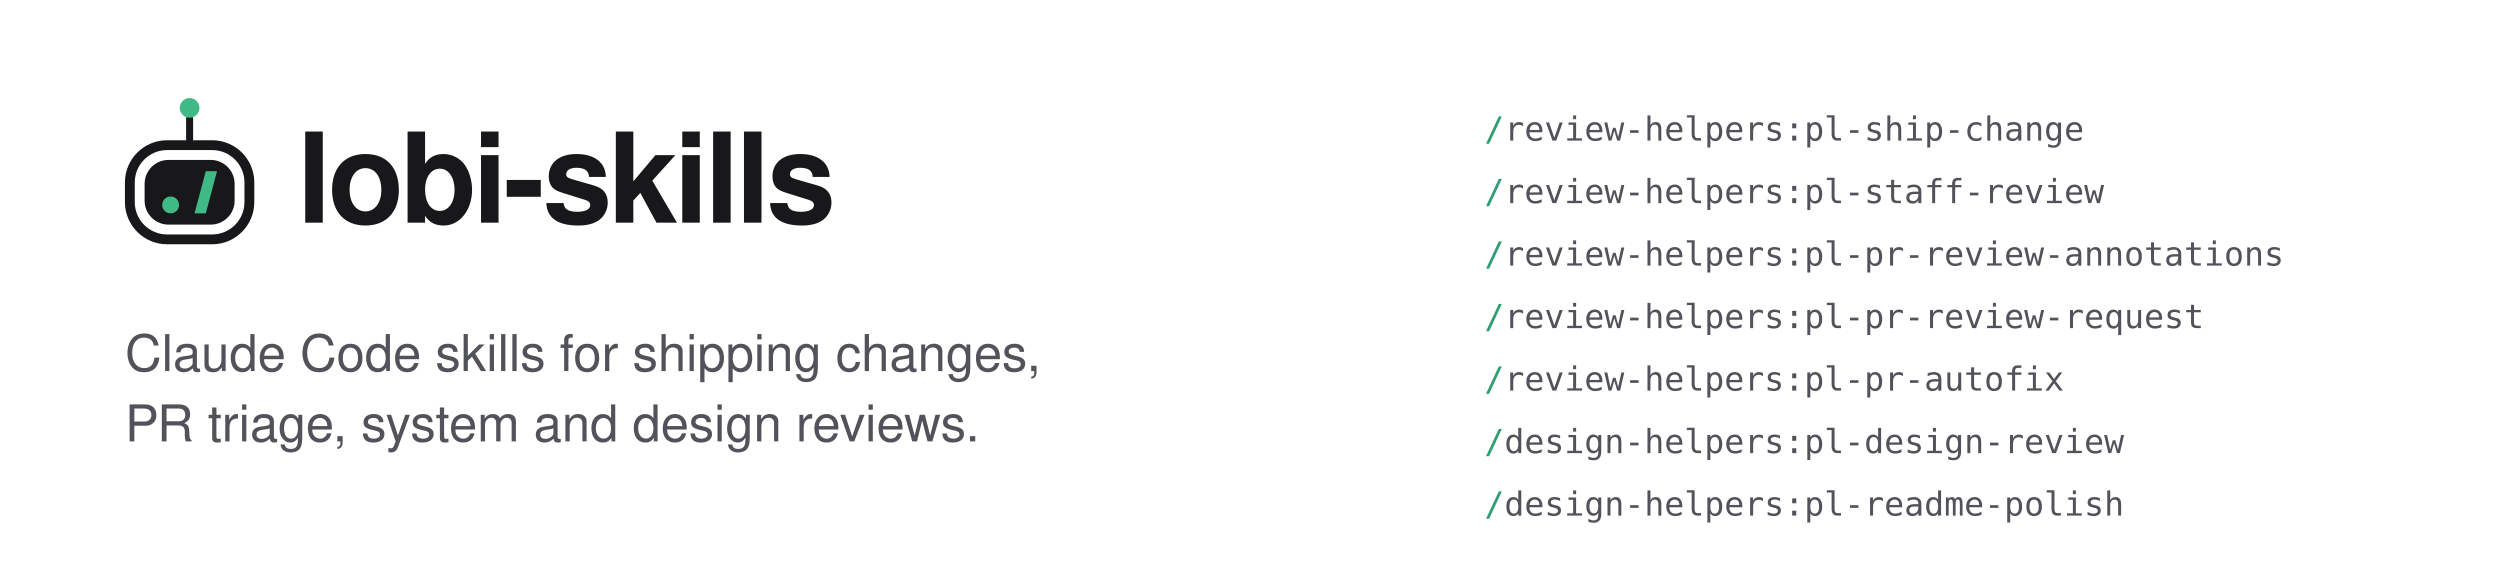
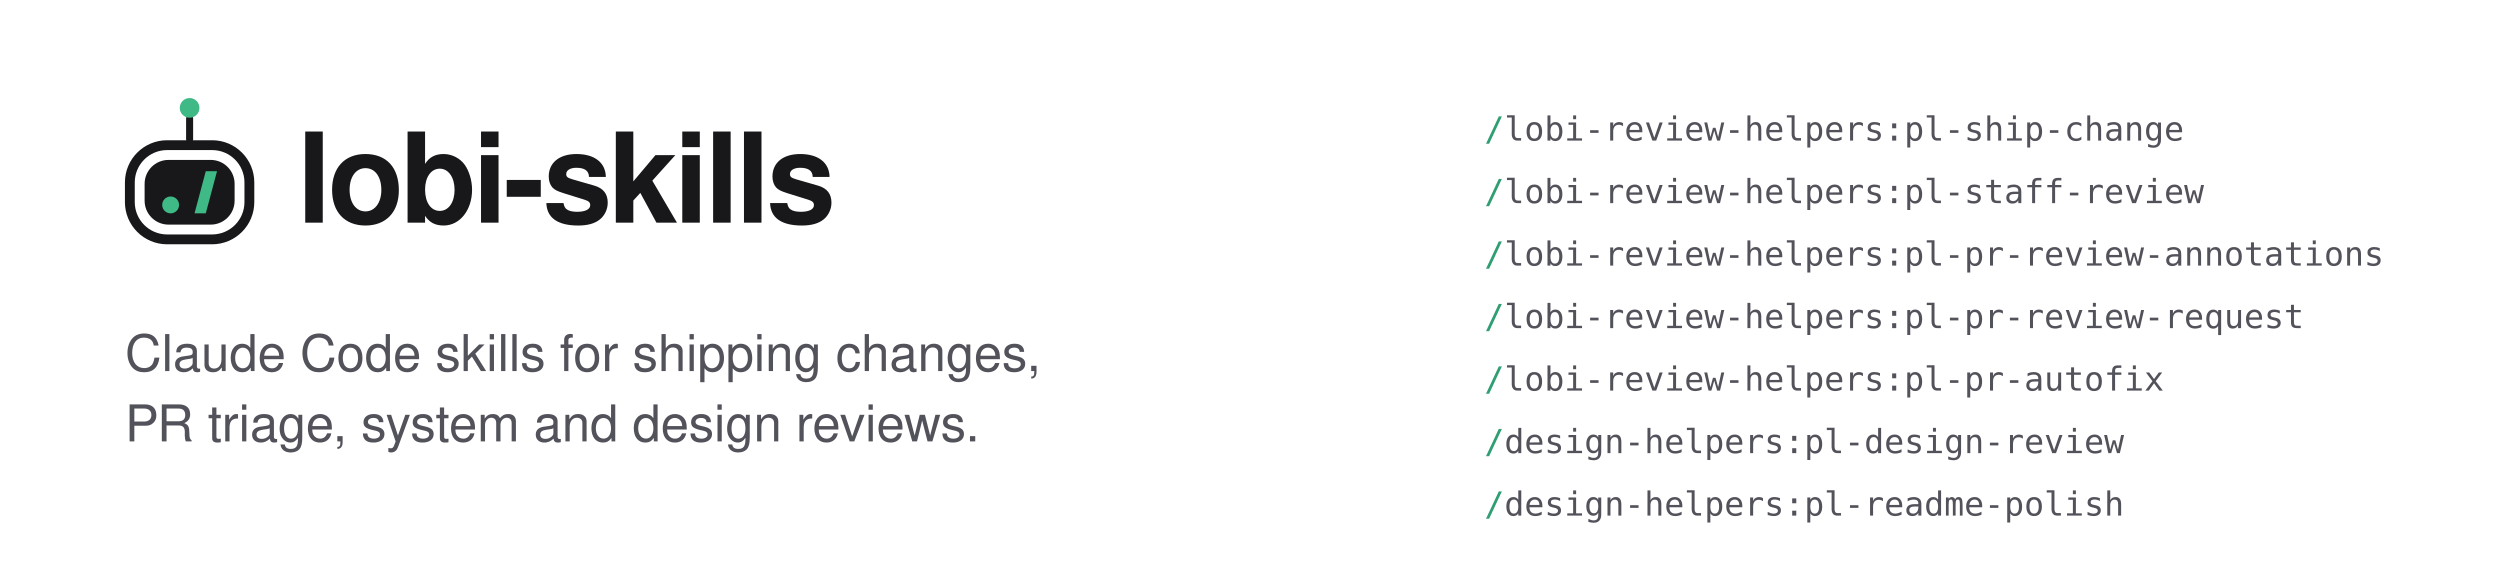
<svg xmlns="http://www.w3.org/2000/svg" width="1280" height="300" viewBox="0 0 1280 300" role="img" aria-label="lobi-skills: Claude Code skills for shipping changes, PR triage, and system and design reviews">
  <style>
    .sans { font-family: ui-sans-serif, system-ui, -apple-system, "Segoe UI", Helvetica, Arial, sans-serif; }
    .mono { font-family: ui-monospace, SFMono-Regular, "Cascadia Mono", Menlo, Consolas, monospace; }
  </style>
  <g transform="translate(51 43) scale(0.36)">
    <path fill="#18181b" d="M123 49 A5 5 0 0 1 128 44 H128 A5 5 0 0 1 133 49 V79 A5 5 0 0 1 128 84 H128 A5 5 0 0 1 123 79 Z" />
    <path fill="#18181b" fill-rule="evenodd" d="M36 140 A60 60 0 0 1 96 80 H160 A60 60 0 0 1 220 140 V168 A60 60 0 0 1 160 228 H96 A60 60 0 0 1 36 168 Z M50 140 A46 46 0 0 1 96 94 H160 A46 46 0 0 1 206 140 V168 A46 46 0 0 1 160 214 H96 A46 46 0 0 1 50 168 Z" />
    <path fill="#3fb985" d="M114 34 A14 14 0 1 1 142 34 A14 14 0 1 1 114 34 Z" />
    <path fill="#18181b" d="M64 142 A34 34 0 0 1 98 108 H158 A34 34 0 0 1 192 142 V166 A34 34 0 0 1 158 200 H98 A34 34 0 0 1 64 166 Z" />
    <path fill="#3fb985" d="M89 172 A12 12 0 1 1 113 172 A12 12 0 1 1 89 172 Z M135 184 L151 184 L167 124 L151 124 Z" />
  </g>
  <text x="152" y="114" class="sans" font-size="64" font-weight="700" letter-spacing="-2" fill="#18181b">lobi-skills</text>
  <text x="64" y="190" class="sans" font-size="26" fill="#52525b">Claude Code skills for shipping changes,</text>
  <text x="64" y="226" class="sans" font-size="26" fill="#52525b">PR triage, system and design reviews.</text>
  <g class="mono" font-size="17" fill="#52525b">
    <text x="760" y="72">
-       <tspan fill="#2f9e72">/</tspan>review-helpers:pl-ship-change</text>
+       <tspan fill="#2f9e72">/</tspan>lobi-review-helpers:pl-ship-change</text>
    <text x="760" y="104">
-       <tspan fill="#2f9e72">/</tspan>review-helpers:pl-staff-review</text>
+       <tspan fill="#2f9e72">/</tspan>lobi-review-helpers:pl-staff-review</text>
    <text x="760" y="136">
-       <tspan fill="#2f9e72">/</tspan>review-helpers:pl-pr-review-annotations</text>
+       <tspan fill="#2f9e72">/</tspan>lobi-review-helpers:pl-pr-review-annotations</text>
    <text x="760" y="168">
-       <tspan fill="#2f9e72">/</tspan>review-helpers:pl-pr-review-request</text>
+       <tspan fill="#2f9e72">/</tspan>lobi-review-helpers:pl-pr-review-request</text>
    <text x="760" y="200">
-       <tspan fill="#2f9e72">/</tspan>review-helpers:pl-pr-autofix</text>
+       <tspan fill="#2f9e72">/</tspan>lobi-review-helpers:pl-pr-autofix</text>
    <text x="760" y="232">
      <tspan fill="#2f9e72">/</tspan>design-helpers:pl-design-review</text>
    <text x="760" y="264">
      <tspan fill="#2f9e72">/</tspan>design-helpers:pl-readme-polish</text>
  </g>
</svg>
